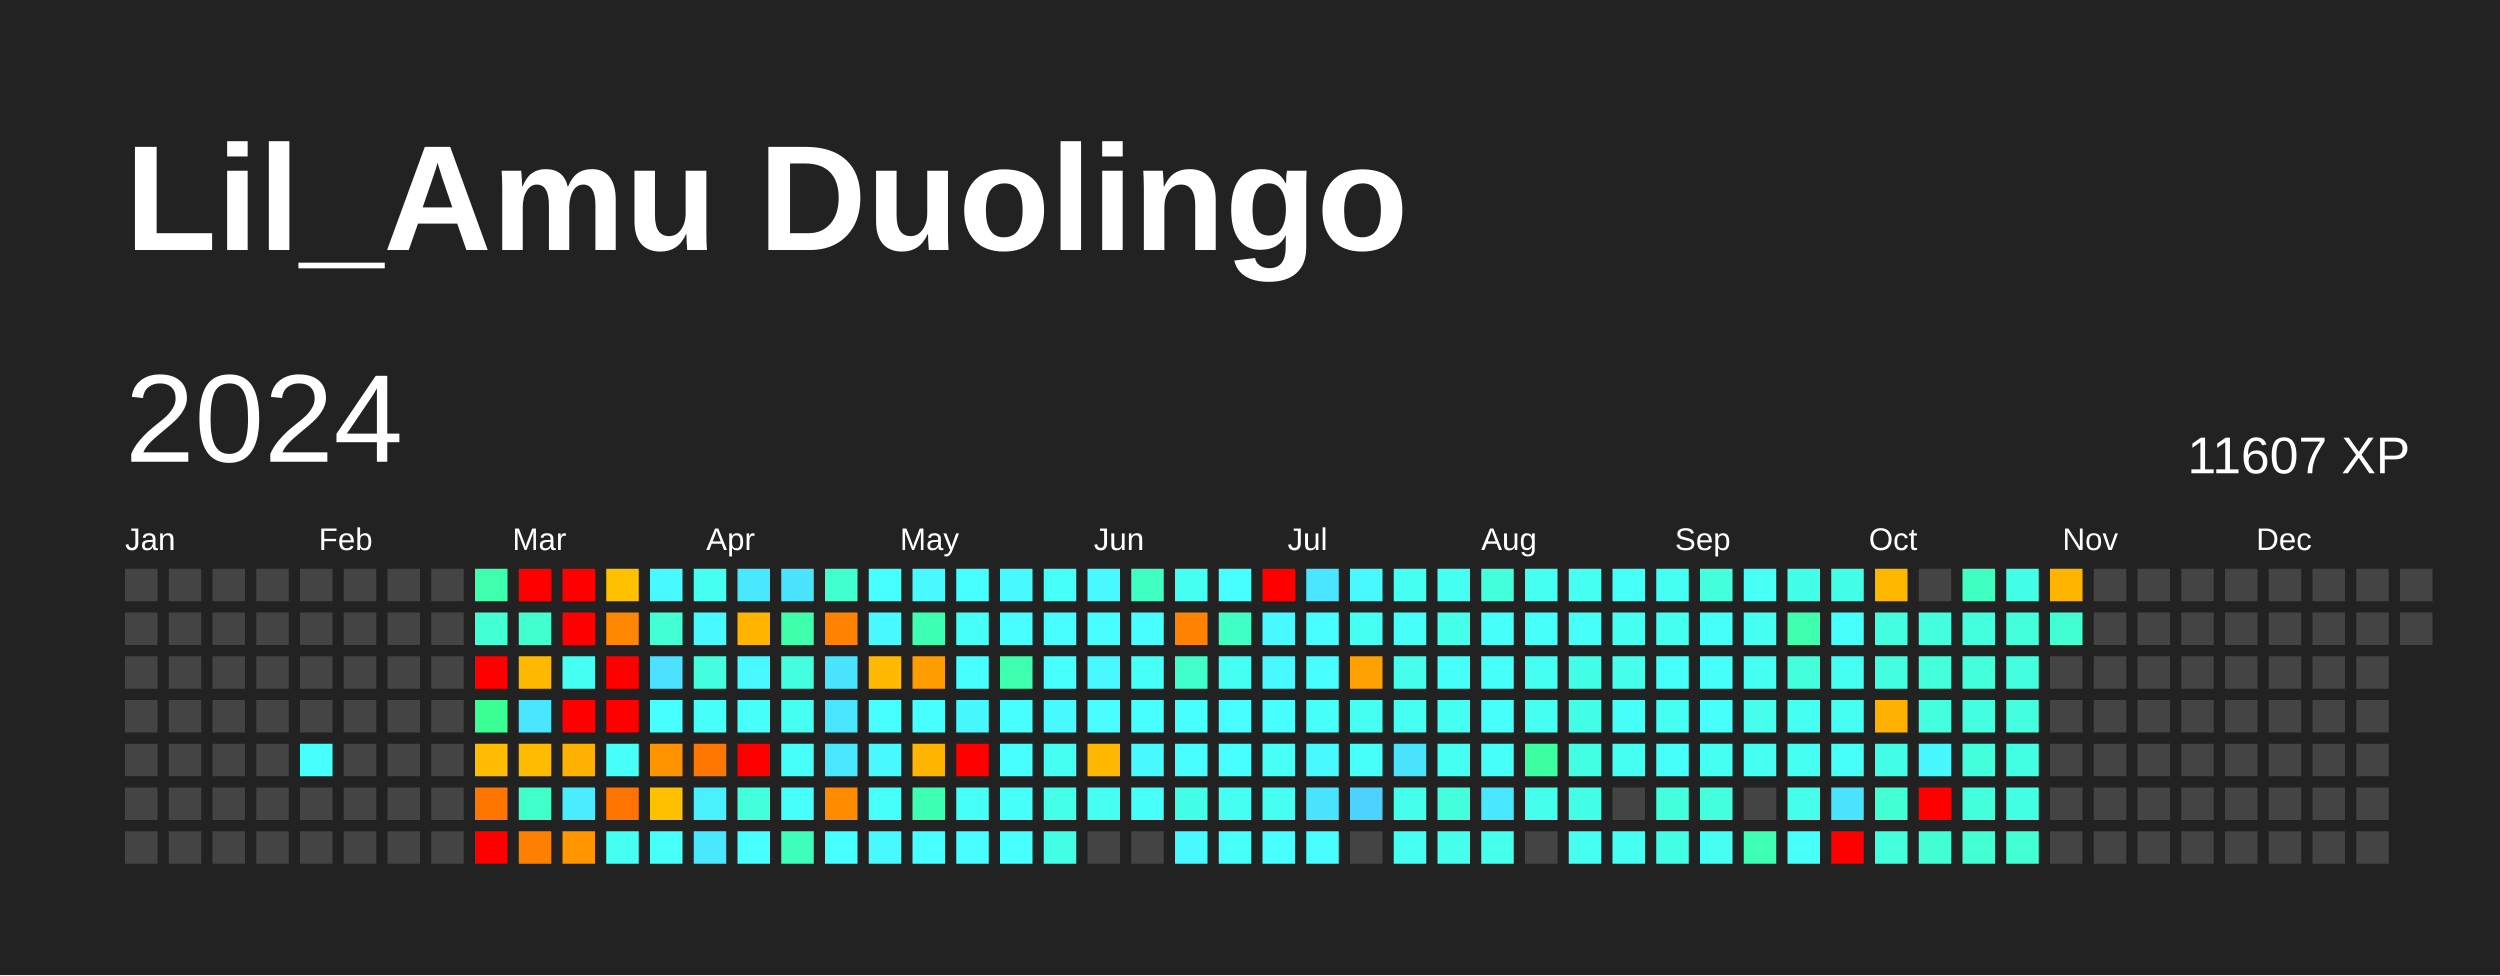
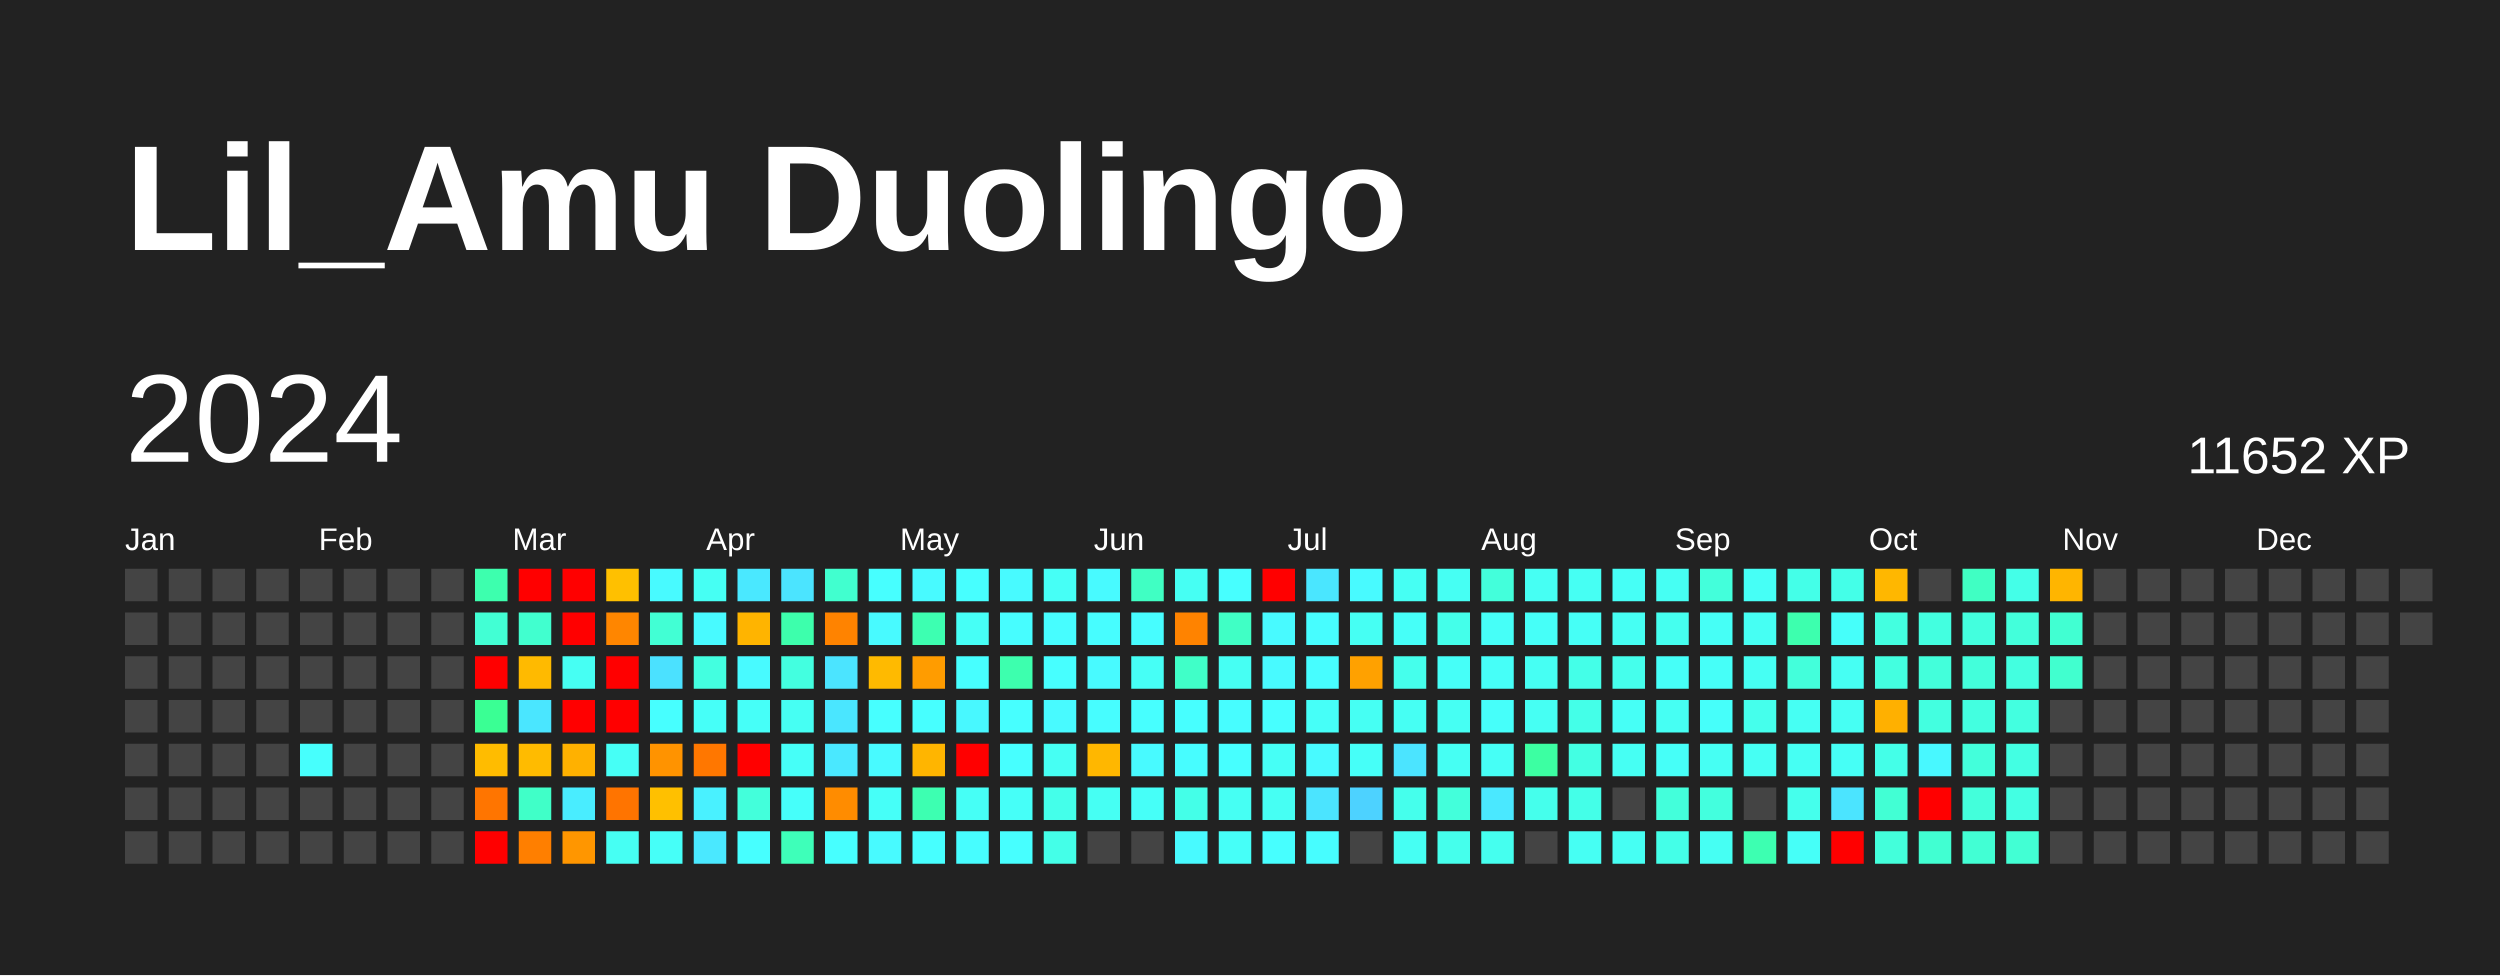
<svg xmlns="http://www.w3.org/2000/svg" baseProfile="full" height="78mm" version="1.1" viewBox="0,0,200,78" width="200mm">
  <defs />
  <rect fill="#222222" height="78" width="200" x="0" y="0" />
  <text fill="#FFFFFF" style="font-size:12px; font-family:Arial; font-weight:bold;" x="10" y="20">Lil_Amu Duolingo</text>
  <text dominant-baseline="hanging" fill="#FFFFFF" style="font-size:10.0px; font-family:Arial;" x="10" y="30">2024</text>
-   <text dominant-baseline="hanging" fill="#FFFFFF" style="font-size:4.125px; font-family:Arial;" x="175" y="35">11607 XP</text>
+   <text dominant-baseline="hanging" fill="#FFFFFF" style="font-size:4.125px; font-family:Arial;" x="175" y="35">11652 XP</text>
  <text fill="#FFFFFF" style="font-size:2.5px; font-family:Arial" x="10.0" y="44">Jan</text>
  <text fill="#FFFFFF" style="font-size:2.5px; font-family:Arial" x="25.5" y="44">Feb</text>
  <text fill="#FFFFFF" style="font-size:2.5px; font-family:Arial" x="41.0" y="44">Mar</text>
  <text fill="#FFFFFF" style="font-size:2.5px; font-family:Arial" x="56.5" y="44">Apr</text>
  <text fill="#FFFFFF" style="font-size:2.5px; font-family:Arial" x="72.0" y="44">May</text>
  <text fill="#FFFFFF" style="font-size:2.5px; font-family:Arial" x="87.5" y="44">Jun</text>
  <text fill="#FFFFFF" style="font-size:2.5px; font-family:Arial" x="103.0" y="44">Jul</text>
  <text fill="#FFFFFF" style="font-size:2.5px; font-family:Arial" x="118.5" y="44">Aug</text>
  <text fill="#FFFFFF" style="font-size:2.5px; font-family:Arial" x="134.0" y="44">Sep</text>
  <text fill="#FFFFFF" style="font-size:2.5px; font-family:Arial" x="149.5" y="44">Oct</text>
  <text fill="#FFFFFF" style="font-size:2.5px; font-family:Arial" x="165.0" y="44">Nov</text>
  <text fill="#FFFFFF" style="font-size:2.5px; font-family:Arial" x="180.5" y="44">Dec</text>
  <rect fill="#444444" height="2.6" width="2.6" x="10.0" y="45.5" />
  <rect fill="#444444" height="2.6" width="2.6" x="10.0" y="49.0" />
  <rect fill="#444444" height="2.6" width="2.6" x="10.0" y="52.5" />
  <rect fill="#444444" height="2.6" width="2.6" x="10.0" y="56.0" />
  <rect fill="#444444" height="2.6" width="2.6" x="10.0" y="59.5" />
  <rect fill="#444444" height="2.6" width="2.6" x="10.0" y="63.0" />
  <rect fill="#444444" height="2.6" width="2.6" x="10.0" y="66.5" />
  <rect fill="#444444" height="2.6" width="2.6" x="13.5" y="45.5" />
  <rect fill="#444444" height="2.6" width="2.6" x="13.5" y="49.0" />
  <rect fill="#444444" height="2.6" width="2.6" x="13.5" y="52.5" />
  <rect fill="#444444" height="2.6" width="2.6" x="13.5" y="56.0" />
  <rect fill="#444444" height="2.6" width="2.6" x="13.5" y="59.5" />
  <rect fill="#444444" height="2.6" width="2.6" x="13.5" y="63.0" />
  <rect fill="#444444" height="2.6" width="2.6" x="13.5" y="66.5" />
  <rect fill="#444444" height="2.6" width="2.6" x="17.0" y="45.5" />
  <rect fill="#444444" height="2.6" width="2.6" x="17.0" y="49.0" />
  <rect fill="#444444" height="2.6" width="2.6" x="17.0" y="52.5" />
  <rect fill="#444444" height="2.6" width="2.6" x="17.0" y="56.0" />
  <rect fill="#444444" height="2.6" width="2.6" x="17.0" y="59.5" />
  <rect fill="#444444" height="2.6" width="2.6" x="17.0" y="63.0" />
  <rect fill="#444444" height="2.6" width="2.6" x="17.0" y="66.5" />
  <rect fill="#444444" height="2.6" width="2.6" x="20.5" y="45.5" />
  <rect fill="#444444" height="2.6" width="2.6" x="20.5" y="49.0" />
  <rect fill="#444444" height="2.6" width="2.6" x="20.5" y="52.5" />
  <rect fill="#444444" height="2.6" width="2.6" x="20.5" y="56.0" />
  <rect fill="#444444" height="2.6" width="2.6" x="20.5" y="59.5" />
  <rect fill="#444444" height="2.6" width="2.6" x="20.5" y="63.0" />
  <rect fill="#444444" height="2.6" width="2.6" x="20.5" y="66.5" />
  <rect fill="#444444" height="2.6" width="2.6" x="24.0" y="45.5" />
  <rect fill="#444444" height="2.6" width="2.6" x="24.0" y="49.0" />
  <rect fill="#444444" height="2.6" width="2.6" x="24.0" y="52.5" />
  <rect fill="#444444" height="2.6" width="2.6" x="24.0" y="56.0" />
  <rect fill="#47fffd" height="2.6" width="2.6" x="24.0" y="59.5" />
  <rect fill="#444444" height="2.6" width="2.6" x="24.0" y="63.0" />
  <rect fill="#444444" height="2.6" width="2.6" x="24.0" y="66.5" />
  <rect fill="#444444" height="2.6" width="2.6" x="27.5" y="45.5" />
  <rect fill="#444444" height="2.6" width="2.6" x="27.5" y="49.0" />
  <rect fill="#444444" height="2.6" width="2.6" x="27.5" y="52.5" />
  <rect fill="#444444" height="2.6" width="2.6" x="27.5" y="56.0" />
  <rect fill="#444444" height="2.6" width="2.6" x="27.5" y="59.5" />
  <rect fill="#444444" height="2.6" width="2.6" x="27.5" y="63.0" />
  <rect fill="#444444" height="2.6" width="2.6" x="27.5" y="66.5" />
  <rect fill="#444444" height="2.6" width="2.6" x="31.0" y="45.5" />
  <rect fill="#444444" height="2.6" width="2.6" x="31.0" y="49.0" />
  <rect fill="#444444" height="2.6" width="2.6" x="31.0" y="52.5" />
  <rect fill="#444444" height="2.6" width="2.6" x="31.0" y="56.0" />
  <rect fill="#444444" height="2.6" width="2.6" x="31.0" y="59.5" />
  <rect fill="#444444" height="2.6" width="2.6" x="31.0" y="63.0" />
  <rect fill="#444444" height="2.6" width="2.6" x="31.0" y="66.5" />
  <rect fill="#444444" height="2.6" width="2.6" x="34.5" y="45.5" />
  <rect fill="#444444" height="2.6" width="2.6" x="34.5" y="49.0" />
  <rect fill="#444444" height="2.6" width="2.6" x="34.5" y="52.5" />
  <rect fill="#444444" height="2.6" width="2.6" x="34.5" y="56.0" />
  <rect fill="#444444" height="2.6" width="2.6" x="34.5" y="59.5" />
  <rect fill="#444444" height="2.6" width="2.6" x="34.5" y="63.0" />
  <rect fill="#444444" height="2.6" width="2.6" x="34.5" y="66.5" />
  <rect fill="#3dffae" height="2.6" width="2.6" x="38.0" y="45.5" />
  <rect fill="#42ffd4" height="2.6" width="2.6" x="38.0" y="49.0" />
  <rect fill="red" height="2.6" width="2.6" x="38.0" y="52.5" />
  <rect fill="#3aff94" height="2.6" width="2.6" x="38.0" y="56.0" />
  <rect fill="#ffbc00" height="2.6" width="2.6" x="38.0" y="59.5" />
  <rect fill="#ff7500" height="2.6" width="2.6" x="38.0" y="63.0" />
  <rect fill="red" height="2.6" width="2.6" x="38.0" y="66.5" />
  <rect fill="red" height="2.6" width="2.6" x="41.5" y="45.5" />
  <rect fill="#41ffcf" height="2.6" width="2.6" x="41.5" y="49.0" />
  <rect fill="#ffba00" height="2.6" width="2.6" x="41.5" y="52.5" />
  <rect fill="#4ae6ff" height="2.6" width="2.6" x="41.5" y="56.0" />
  <rect fill="#ffbb00" height="2.6" width="2.6" x="41.5" y="59.5" />
  <rect fill="#40ffc8" height="2.6" width="2.6" x="41.5" y="63.0" />
  <rect fill="#ff7f00" height="2.6" width="2.6" x="41.5" y="66.5" />
  <rect fill="red" height="2.6" width="2.6" x="45.0" y="45.5" />
  <rect fill="red" height="2.6" width="2.6" x="45.0" y="49.0" />
  <rect fill="#46fff3" height="2.6" width="2.6" x="45.0" y="52.5" />
  <rect fill="red" height="2.6" width="2.6" x="45.0" y="56.0" />
  <rect fill="#ffb100" height="2.6" width="2.6" x="45.0" y="59.5" />
  <rect fill="#49edff" height="2.6" width="2.6" x="45.0" y="63.0" />
  <rect fill="#ff9600" height="2.6" width="2.6" x="45.0" y="66.5" />
  <rect fill="#ffc000" height="2.6" width="2.6" x="48.5" y="45.5" />
  <rect fill="#ff8600" height="2.6" width="2.6" x="48.5" y="49.0" />
  <rect fill="red" height="2.6" width="2.6" x="48.5" y="52.5" />
  <rect fill="red" height="2.6" width="2.6" x="48.5" y="56.0" />
  <rect fill="#46fff6" height="2.6" width="2.6" x="48.5" y="59.5" />
  <rect fill="#ff7400" height="2.6" width="2.6" x="48.5" y="63.0" />
  <rect fill="#46fff3" height="2.6" width="2.6" x="48.5" y="66.5" />
  <rect fill="#48faff" height="2.6" width="2.6" x="52.0" y="45.5" />
  <rect fill="#42ffd4" height="2.6" width="2.6" x="52.0" y="49.0" />
  <rect fill="#4be1ff" height="2.6" width="2.6" x="52.0" y="52.5" />
  <rect fill="#47ffff" height="2.6" width="2.6" x="52.0" y="56.0" />
  <rect fill="#ff9300" height="2.6" width="2.6" x="52.0" y="59.5" />
  <rect fill="#ffc000" height="2.6" width="2.6" x="52.0" y="63.0" />
  <rect fill="#46fff8" height="2.6" width="2.6" x="52.0" y="66.5" />
  <rect fill="#46fff3" height="2.6" width="2.6" x="55.5" y="45.5" />
  <rect fill="#48faff" height="2.6" width="2.6" x="55.5" y="49.0" />
  <rect fill="#43ffe0" height="2.6" width="2.6" x="55.5" y="52.5" />
  <rect fill="#46fff8" height="2.6" width="2.6" x="55.5" y="56.0" />
  <rect fill="#ff7700" height="2.6" width="2.6" x="55.5" y="59.5" />
  <rect fill="#49f1ff" height="2.6" width="2.6" x="55.5" y="63.0" />
  <rect fill="#4ae8ff" height="2.6" width="2.6" x="55.5" y="66.5" />
  <rect fill="#4ae8ff" height="2.6" width="2.6" x="59.0" y="45.5" />
  <rect fill="#ffb400" height="2.6" width="2.6" x="59.0" y="49.0" />
  <rect fill="#48faff" height="2.6" width="2.6" x="59.0" y="52.5" />
  <rect fill="#46fff8" height="2.6" width="2.6" x="59.0" y="56.0" />
  <rect fill="red" height="2.6" width="2.6" x="59.0" y="59.5" />
  <rect fill="#43ffdb" height="2.6" width="2.6" x="59.0" y="63.0" />
  <rect fill="#47ffff" height="2.6" width="2.6" x="59.0" y="66.5" />
  <rect fill="#4be4ff" height="2.6" width="2.6" x="62.5" y="45.5" />
  <rect fill="#3dffac" height="2.6" width="2.6" x="62.5" y="49.0" />
  <rect fill="#43ffe0" height="2.6" width="2.6" x="62.5" y="52.5" />
  <rect fill="#46fff3" height="2.6" width="2.6" x="62.5" y="56.0" />
  <rect fill="#46fff8" height="2.6" width="2.6" x="62.5" y="59.5" />
  <rect fill="#46fffa" height="2.6" width="2.6" x="62.5" y="63.0" />
  <rect fill="#3effb9" height="2.6" width="2.6" x="62.5" y="66.5" />
  <rect fill="#41ffcf" height="2.6" width="2.6" x="66.0" y="45.5" />
  <rect fill="#ff8300" height="2.6" width="2.6" x="66.0" y="49.0" />
  <rect fill="#4be4ff" height="2.6" width="2.6" x="66.0" y="52.5" />
  <rect fill="#4ae6ff" height="2.6" width="2.6" x="66.0" y="56.0" />
  <rect fill="#4ae8ff" height="2.6" width="2.6" x="66.0" y="59.5" />
  <rect fill="#ff8c00" height="2.6" width="2.6" x="66.0" y="63.0" />
  <rect fill="#47ffff" height="2.6" width="2.6" x="66.0" y="66.5" />
  <rect fill="#47ffff" height="2.6" width="2.6" x="69.5" y="45.5" />
  <rect fill="#48faff" height="2.6" width="2.6" x="69.5" y="49.0" />
  <rect fill="#ffba00" height="2.6" width="2.6" x="69.5" y="52.5" />
  <rect fill="#47ffff" height="2.6" width="2.6" x="69.5" y="56.0" />
  <rect fill="#48faff" height="2.6" width="2.6" x="69.5" y="59.5" />
  <rect fill="#46fff8" height="2.6" width="2.6" x="69.5" y="63.0" />
  <rect fill="#48faff" height="2.6" width="2.6" x="69.5" y="66.5" />
  <rect fill="#48faff" height="2.6" width="2.6" x="73.0" y="45.5" />
  <rect fill="#3dffb1" height="2.6" width="2.6" x="73.0" y="49.0" />
  <rect fill="#ff9c00" height="2.6" width="2.6" x="73.0" y="52.5" />
  <rect fill="#47ffff" height="2.6" width="2.6" x="73.0" y="56.0" />
  <rect fill="#ffb500" height="2.6" width="2.6" x="73.0" y="59.5" />
  <rect fill="#3dffb1" height="2.6" width="2.6" x="73.0" y="63.0" />
  <rect fill="#47ffff" height="2.6" width="2.6" x="73.0" y="66.5" />
  <rect fill="#47ffff" height="2.6" width="2.6" x="76.5" y="45.5" />
  <rect fill="#46fff6" height="2.6" width="2.6" x="76.5" y="49.0" />
  <rect fill="#47ffff" height="2.6" width="2.6" x="76.5" y="52.5" />
  <rect fill="#48f8ff" height="2.6" width="2.6" x="76.5" y="56.0" />
  <rect fill="red" height="2.6" width="2.6" x="76.5" y="59.5" />
  <rect fill="#46fff6" height="2.6" width="2.6" x="76.5" y="63.0" />
  <rect fill="#47fdff" height="2.6" width="2.6" x="76.5" y="66.5" />
  <rect fill="#48faff" height="2.6" width="2.6" x="80.0" y="45.5" />
  <rect fill="#47fdff" height="2.6" width="2.6" x="80.0" y="49.0" />
  <rect fill="#3dffae" height="2.6" width="2.6" x="80.0" y="52.5" />
  <rect fill="#47ffff" height="2.6" width="2.6" x="80.0" y="56.0" />
  <rect fill="#47ffff" height="2.6" width="2.6" x="80.0" y="59.5" />
  <rect fill="#46fff8" height="2.6" width="2.6" x="80.0" y="63.0" />
  <rect fill="#47ffff" height="2.6" width="2.6" x="80.0" y="66.5" />
  <rect fill="#46fff6" height="2.6" width="2.6" x="83.5" y="45.5" />
  <rect fill="#47fdff" height="2.6" width="2.6" x="83.5" y="49.0" />
  <rect fill="#47ffff" height="2.6" width="2.6" x="83.5" y="52.5" />
  <rect fill="#48faff" height="2.6" width="2.6" x="83.5" y="56.0" />
  <rect fill="#46fff3" height="2.6" width="2.6" x="83.5" y="59.5" />
  <rect fill="#44ffea" height="2.6" width="2.6" x="83.5" y="63.0" />
  <rect fill="#44ffe8" height="2.6" width="2.6" x="83.5" y="66.5" />
  <rect fill="#48faff" height="2.6" width="2.6" x="87.0" y="45.5" />
  <rect fill="#47fdff" height="2.6" width="2.6" x="87.0" y="49.0" />
  <rect fill="#48faff" height="2.6" width="2.6" x="87.0" y="52.5" />
  <rect fill="#47fdff" height="2.6" width="2.6" x="87.0" y="56.0" />
  <rect fill="#ffb700" height="2.6" width="2.6" x="87.0" y="59.5" />
  <rect fill="#46fff3" height="2.6" width="2.6" x="87.0" y="63.0" />
  <rect fill="#444444" height="2.6" width="2.6" x="87.0" y="66.5" />
  <rect fill="#40ffc3" height="2.6" width="2.6" x="90.5" y="45.5" />
  <rect fill="#47fdff" height="2.6" width="2.6" x="90.5" y="49.0" />
  <rect fill="#46fff6" height="2.6" width="2.6" x="90.5" y="52.5" />
  <rect fill="#47ffff" height="2.6" width="2.6" x="90.5" y="56.0" />
  <rect fill="#48faff" height="2.6" width="2.6" x="90.5" y="59.5" />
  <rect fill="#46fff8" height="2.6" width="2.6" x="90.5" y="63.0" />
  <rect fill="#444444" height="2.6" width="2.6" x="90.5" y="66.5" />
  <rect fill="#46fff3" height="2.6" width="2.6" x="94.0" y="45.5" />
  <rect fill="#ff8300" height="2.6" width="2.6" x="94.0" y="49.0" />
  <rect fill="#40ffc8" height="2.6" width="2.6" x="94.0" y="52.5" />
  <rect fill="#47ffff" height="2.6" width="2.6" x="94.0" y="56.0" />
  <rect fill="#47fdff" height="2.6" width="2.6" x="94.0" y="59.5" />
  <rect fill="#44ffe8" height="2.6" width="2.6" x="94.0" y="63.0" />
  <rect fill="#48faff" height="2.6" width="2.6" x="94.0" y="66.5" />
  <rect fill="#47ffff" height="2.6" width="2.6" x="97.5" y="45.5" />
  <rect fill="#40ffc5" height="2.6" width="2.6" x="97.5" y="49.0" />
  <rect fill="#46fff3" height="2.6" width="2.6" x="97.5" y="52.5" />
  <rect fill="#47fdff" height="2.6" width="2.6" x="97.5" y="56.0" />
  <rect fill="#47ffff" height="2.6" width="2.6" x="97.5" y="59.5" />
  <rect fill="#46fff3" height="2.6" width="2.6" x="97.5" y="63.0" />
  <rect fill="#46fff8" height="2.6" width="2.6" x="97.5" y="66.5" />
  <rect fill="red" height="2.6" width="2.6" x="101.0" y="45.5" />
  <rect fill="#48faff" height="2.6" width="2.6" x="101.0" y="49.0" />
  <rect fill="#48faff" height="2.6" width="2.6" x="101.0" y="52.5" />
  <rect fill="#47ffff" height="2.6" width="2.6" x="101.0" y="56.0" />
  <rect fill="#46fff6" height="2.6" width="2.6" x="101.0" y="59.5" />
  <rect fill="#46fff3" height="2.6" width="2.6" x="101.0" y="63.0" />
  <rect fill="#47ffff" height="2.6" width="2.6" x="101.0" y="66.5" />
  <rect fill="#4ae6ff" height="2.6" width="2.6" x="104.5" y="45.5" />
  <rect fill="#47fdff" height="2.6" width="2.6" x="104.5" y="49.0" />
  <rect fill="#47fdff" height="2.6" width="2.6" x="104.5" y="52.5" />
  <rect fill="#46fff8" height="2.6" width="2.6" x="104.5" y="56.0" />
  <rect fill="#48faff" height="2.6" width="2.6" x="104.5" y="59.5" />
  <rect fill="#4be4ff" height="2.6" width="2.6" x="104.5" y="63.0" />
  <rect fill="#47fdff" height="2.6" width="2.6" x="104.5" y="66.5" />
  <rect fill="#48faff" height="2.6" width="2.6" x="108.0" y="45.5" />
  <rect fill="#46fff3" height="2.6" width="2.6" x="108.0" y="49.0" />
  <rect fill="#ffa100" height="2.6" width="2.6" x="108.0" y="52.5" />
  <rect fill="#46fff3" height="2.6" width="2.6" x="108.0" y="56.0" />
  <rect fill="#46fff8" height="2.6" width="2.6" x="108.0" y="59.5" />
  <rect fill="#4dd2ff" height="2.6" width="2.6" x="108.0" y="63.0" />
  <rect fill="#444444" height="2.6" width="2.6" x="108.0" y="66.5" />
  <rect fill="#46fff3" height="2.6" width="2.6" x="111.5" y="45.5" />
  <rect fill="#46fff8" height="2.6" width="2.6" x="111.5" y="49.0" />
  <rect fill="#45ffec" height="2.6" width="2.6" x="111.5" y="52.5" />
  <rect fill="#46fff3" height="2.6" width="2.6" x="111.5" y="56.0" />
  <rect fill="#4be4ff" height="2.6" width="2.6" x="111.5" y="59.5" />
  <rect fill="#45ffec" height="2.6" width="2.6" x="111.5" y="63.0" />
  <rect fill="#46fff3" height="2.6" width="2.6" x="111.5" y="66.5" />
  <rect fill="#46fff3" height="2.6" width="2.6" x="115.0" y="45.5" />
  <rect fill="#44ffea" height="2.6" width="2.6" x="115.0" y="49.0" />
  <rect fill="#46fff8" height="2.6" width="2.6" x="115.0" y="52.5" />
  <rect fill="#46fff3" height="2.6" width="2.6" x="115.0" y="56.0" />
  <rect fill="#46fff3" height="2.6" width="2.6" x="115.0" y="59.5" />
  <rect fill="#43ffdb" height="2.6" width="2.6" x="115.0" y="63.0" />
  <rect fill="#45ffec" height="2.6" width="2.6" x="115.0" y="66.5" />
  <rect fill="#43ffdb" height="2.6" width="2.6" x="118.5" y="45.5" />
  <rect fill="#46fff8" height="2.6" width="2.6" x="118.5" y="49.0" />
  <rect fill="#46fff8" height="2.6" width="2.6" x="118.5" y="52.5" />
  <rect fill="#46fffa" height="2.6" width="2.6" x="118.5" y="56.0" />
  <rect fill="#46fff6" height="2.6" width="2.6" x="118.5" y="59.5" />
  <rect fill="#4ae8ff" height="2.6" width="2.6" x="118.5" y="63.0" />
  <rect fill="#45ffef" height="2.6" width="2.6" x="118.5" y="66.5" />
  <rect fill="#46fff3" height="2.6" width="2.6" x="122.0" y="45.5" />
  <rect fill="#46fff8" height="2.6" width="2.6" x="122.0" y="49.0" />
  <rect fill="#46fff3" height="2.6" width="2.6" x="122.0" y="52.5" />
  <rect fill="#46fff3" height="2.6" width="2.6" x="122.0" y="56.0" />
  <rect fill="#3cffa2" height="2.6" width="2.6" x="122.0" y="59.5" />
  <rect fill="#45ffec" height="2.6" width="2.6" x="122.0" y="63.0" />
  <rect fill="#444444" height="2.6" width="2.6" x="122.0" y="66.5" />
  <rect fill="#46fff3" height="2.6" width="2.6" x="125.5" y="45.5" />
  <rect fill="#46fff6" height="2.6" width="2.6" x="125.5" y="49.0" />
  <rect fill="#44ffe8" height="2.6" width="2.6" x="125.5" y="52.5" />
  <rect fill="#44ffe8" height="2.6" width="2.6" x="125.5" y="56.0" />
  <rect fill="#43ffe3" height="2.6" width="2.6" x="125.5" y="59.5" />
  <rect fill="#44ffe8" height="2.6" width="2.6" x="125.5" y="63.0" />
  <rect fill="#46fff3" height="2.6" width="2.6" x="125.5" y="66.5" />
  <rect fill="#46fff6" height="2.6" width="2.6" x="129.0" y="45.5" />
  <rect fill="#46fff3" height="2.6" width="2.6" x="129.0" y="49.0" />
  <rect fill="#45ffec" height="2.6" width="2.6" x="129.0" y="52.5" />
  <rect fill="#46fff6" height="2.6" width="2.6" x="129.0" y="56.0" />
  <rect fill="#46fff3" height="2.6" width="2.6" x="129.0" y="59.5" />
  <rect fill="#444444" height="2.6" width="2.6" x="129.0" y="63.0" />
  <rect fill="#46fff3" height="2.6" width="2.6" x="129.0" y="66.5" />
  <rect fill="#46fff3" height="2.6" width="2.6" x="132.5" y="45.5" />
  <rect fill="#45ffef" height="2.6" width="2.6" x="132.5" y="49.0" />
  <rect fill="#46fff8" height="2.6" width="2.6" x="132.5" y="52.5" />
  <rect fill="#46fff3" height="2.6" width="2.6" x="132.5" y="56.0" />
  <rect fill="#46fff8" height="2.6" width="2.6" x="132.5" y="59.5" />
  <rect fill="#43ffdb" height="2.6" width="2.6" x="132.5" y="63.0" />
  <rect fill="#44ffe8" height="2.6" width="2.6" x="132.5" y="66.5" />
  <rect fill="#43ffdb" height="2.6" width="2.6" x="136.0" y="45.5" />
  <rect fill="#46fff6" height="2.6" width="2.6" x="136.0" y="49.0" />
  <rect fill="#46fff8" height="2.6" width="2.6" x="136.0" y="52.5" />
  <rect fill="#46fffa" height="2.6" width="2.6" x="136.0" y="56.0" />
  <rect fill="#46fff3" height="2.6" width="2.6" x="136.0" y="59.5" />
  <rect fill="#43ffde" height="2.6" width="2.6" x="136.0" y="63.0" />
  <rect fill="#46fff3" height="2.6" width="2.6" x="136.0" y="66.5" />
  <rect fill="#46fff6" height="2.6" width="2.6" x="139.5" y="45.5" />
  <rect fill="#46fff3" height="2.6" width="2.6" x="139.5" y="49.0" />
  <rect fill="#46fff3" height="2.6" width="2.6" x="139.5" y="52.5" />
  <rect fill="#45ffec" height="2.6" width="2.6" x="139.5" y="56.0" />
  <rect fill="#46fff3" height="2.6" width="2.6" x="139.5" y="59.5" />
  <rect fill="#444444" height="2.6" width="2.6" x="139.5" y="63.0" />
  <rect fill="#3dffb1" height="2.6" width="2.6" x="139.5" y="66.5" />
  <rect fill="#44ffe8" height="2.6" width="2.6" x="143.0" y="45.5" />
  <rect fill="#3dffae" height="2.6" width="2.6" x="143.0" y="49.0" />
  <rect fill="#43ffdb" height="2.6" width="2.6" x="143.0" y="52.5" />
  <rect fill="#46fff3" height="2.6" width="2.6" x="143.0" y="56.0" />
  <rect fill="#46fff3" height="2.6" width="2.6" x="143.0" y="59.5" />
  <rect fill="#45ffec" height="2.6" width="2.6" x="143.0" y="63.0" />
  <rect fill="#46fff8" height="2.6" width="2.6" x="143.0" y="66.5" />
  <rect fill="#44ffe8" height="2.6" width="2.6" x="146.5" y="45.5" />
  <rect fill="#46fffa" height="2.6" width="2.6" x="146.5" y="49.0" />
  <rect fill="#46fff3" height="2.6" width="2.6" x="146.5" y="52.5" />
  <rect fill="#46fff3" height="2.6" width="2.6" x="146.5" y="56.0" />
  <rect fill="#46fff6" height="2.6" width="2.6" x="146.5" y="59.5" />
  <rect fill="#4be4ff" height="2.6" width="2.6" x="146.5" y="63.0" />
  <rect fill="red" height="2.6" width="2.6" x="146.5" y="66.5" />
  <rect fill="#ffb700" height="2.6" width="2.6" x="150.0" y="45.5" />
  <rect fill="#43ffe0" height="2.6" width="2.6" x="150.0" y="49.0" />
  <rect fill="#43ffe0" height="2.6" width="2.6" x="150.0" y="52.5" />
  <rect fill="#ffb000" height="2.6" width="2.6" x="150.0" y="56.0" />
  <rect fill="#44ffe8" height="2.6" width="2.6" x="150.0" y="59.5" />
  <rect fill="#42ffd4" height="2.6" width="2.6" x="150.0" y="63.0" />
  <rect fill="#43ffdb" height="2.6" width="2.6" x="150.0" y="66.5" />
  <rect fill="#444444" height="2.6" width="2.6" x="153.5" y="45.5" />
  <rect fill="#43ffe0" height="2.6" width="2.6" x="153.5" y="49.0" />
  <rect fill="#43ffdb" height="2.6" width="2.6" x="153.5" y="52.5" />
  <rect fill="#43ffe0" height="2.6" width="2.6" x="153.5" y="56.0" />
  <rect fill="#48f8ff" height="2.6" width="2.6" x="153.5" y="59.5" />
  <rect fill="red" height="2.6" width="2.6" x="153.5" y="63.0" />
  <rect fill="#41ffd2" height="2.6" width="2.6" x="153.5" y="66.5" />
  <rect fill="#40ffc3" height="2.6" width="2.6" x="157.0" y="45.5" />
  <rect fill="#43ffde" height="2.6" width="2.6" x="157.0" y="49.0" />
  <rect fill="#43ffdb" height="2.6" width="2.6" x="157.0" y="52.5" />
  <rect fill="#43ffe0" height="2.6" width="2.6" x="157.0" y="56.0" />
  <rect fill="#43ffdb" height="2.6" width="2.6" x="157.0" y="59.5" />
  <rect fill="#43ffdb" height="2.6" width="2.6" x="157.0" y="63.0" />
  <rect fill="#42ffd4" height="2.6" width="2.6" x="157.0" y="66.5" />
  <rect fill="#44ffe8" height="2.6" width="2.6" x="160.5" y="45.5" />
  <rect fill="#43ffdb" height="2.6" width="2.6" x="160.5" y="49.0" />
  <rect fill="#43ffe0" height="2.6" width="2.6" x="160.5" y="52.5" />
  <rect fill="#43ffe0" height="2.6" width="2.6" x="160.5" y="56.0" />
  <rect fill="#43ffe3" height="2.6" width="2.6" x="160.5" y="59.5" />
  <rect fill="#43ffe3" height="2.6" width="2.6" x="160.5" y="63.0" />
  <rect fill="#42ffd4" height="2.6" width="2.6" x="160.5" y="66.5" />
  <rect fill="#ffb500" height="2.6" width="2.6" x="164.0" y="45.5" />
  <rect fill="#41ffd2" height="2.6" width="2.6" x="164.0" y="49.0" />
-   <rect fill="#444444" height="2.6" width="2.6" x="164.0" y="52.5" />
+   <rect fill="#41ffcf" height="2.6" width="2.6" x="164.0" y="52.5" />
  <rect fill="#444444" height="2.6" width="2.6" x="164.0" y="56.0" />
  <rect fill="#444444" height="2.6" width="2.6" x="164.0" y="59.5" />
  <rect fill="#444444" height="2.6" width="2.6" x="164.0" y="63.0" />
  <rect fill="#444444" height="2.6" width="2.6" x="164.0" y="66.5" />
  <rect fill="#444444" height="2.6" width="2.6" x="167.5" y="45.5" />
  <rect fill="#444444" height="2.6" width="2.6" x="167.5" y="49.0" />
  <rect fill="#444444" height="2.6" width="2.6" x="167.5" y="52.5" />
  <rect fill="#444444" height="2.6" width="2.6" x="167.5" y="56.0" />
  <rect fill="#444444" height="2.6" width="2.6" x="167.5" y="59.5" />
  <rect fill="#444444" height="2.6" width="2.6" x="167.5" y="63.0" />
  <rect fill="#444444" height="2.6" width="2.6" x="167.5" y="66.5" />
  <rect fill="#444444" height="2.6" width="2.6" x="171.0" y="45.5" />
  <rect fill="#444444" height="2.6" width="2.6" x="171.0" y="49.0" />
  <rect fill="#444444" height="2.6" width="2.6" x="171.0" y="52.5" />
  <rect fill="#444444" height="2.6" width="2.6" x="171.0" y="56.0" />
  <rect fill="#444444" height="2.6" width="2.6" x="171.0" y="59.5" />
  <rect fill="#444444" height="2.6" width="2.6" x="171.0" y="63.0" />
  <rect fill="#444444" height="2.6" width="2.6" x="171.0" y="66.5" />
  <rect fill="#444444" height="2.6" width="2.6" x="174.5" y="45.5" />
  <rect fill="#444444" height="2.6" width="2.6" x="174.5" y="49.0" />
  <rect fill="#444444" height="2.6" width="2.6" x="174.5" y="52.5" />
  <rect fill="#444444" height="2.6" width="2.6" x="174.5" y="56.0" />
  <rect fill="#444444" height="2.6" width="2.6" x="174.5" y="59.5" />
  <rect fill="#444444" height="2.6" width="2.6" x="174.5" y="63.0" />
  <rect fill="#444444" height="2.6" width="2.6" x="174.5" y="66.5" />
  <rect fill="#444444" height="2.6" width="2.6" x="178.0" y="45.5" />
  <rect fill="#444444" height="2.6" width="2.6" x="178.0" y="49.0" />
  <rect fill="#444444" height="2.6" width="2.6" x="178.0" y="52.5" />
  <rect fill="#444444" height="2.6" width="2.6" x="178.0" y="56.0" />
  <rect fill="#444444" height="2.6" width="2.6" x="178.0" y="59.5" />
  <rect fill="#444444" height="2.6" width="2.6" x="178.0" y="63.0" />
  <rect fill="#444444" height="2.6" width="2.6" x="178.0" y="66.5" />
  <rect fill="#444444" height="2.6" width="2.6" x="181.5" y="45.5" />
  <rect fill="#444444" height="2.6" width="2.6" x="181.5" y="49.0" />
  <rect fill="#444444" height="2.6" width="2.6" x="181.5" y="52.5" />
  <rect fill="#444444" height="2.6" width="2.6" x="181.5" y="56.0" />
  <rect fill="#444444" height="2.6" width="2.6" x="181.5" y="59.5" />
  <rect fill="#444444" height="2.6" width="2.6" x="181.5" y="63.0" />
  <rect fill="#444444" height="2.6" width="2.6" x="181.5" y="66.5" />
  <rect fill="#444444" height="2.6" width="2.6" x="185.0" y="45.5" />
  <rect fill="#444444" height="2.6" width="2.6" x="185.0" y="49.0" />
  <rect fill="#444444" height="2.6" width="2.6" x="185.0" y="52.5" />
  <rect fill="#444444" height="2.6" width="2.6" x="185.0" y="56.0" />
  <rect fill="#444444" height="2.6" width="2.6" x="185.0" y="59.5" />
  <rect fill="#444444" height="2.6" width="2.6" x="185.0" y="63.0" />
  <rect fill="#444444" height="2.6" width="2.6" x="185.0" y="66.5" />
  <rect fill="#444444" height="2.6" width="2.6" x="188.5" y="45.5" />
  <rect fill="#444444" height="2.6" width="2.6" x="188.5" y="49.0" />
  <rect fill="#444444" height="2.6" width="2.6" x="188.5" y="52.5" />
  <rect fill="#444444" height="2.6" width="2.6" x="188.5" y="56.0" />
  <rect fill="#444444" height="2.6" width="2.6" x="188.5" y="59.5" />
  <rect fill="#444444" height="2.6" width="2.6" x="188.5" y="63.0" />
  <rect fill="#444444" height="2.6" width="2.6" x="188.5" y="66.5" />
  <rect fill="#444444" height="2.6" width="2.6" x="192.0" y="45.5" />
  <rect fill="#444444" height="2.6" width="2.6" x="192.0" y="49.0" />
</svg>
